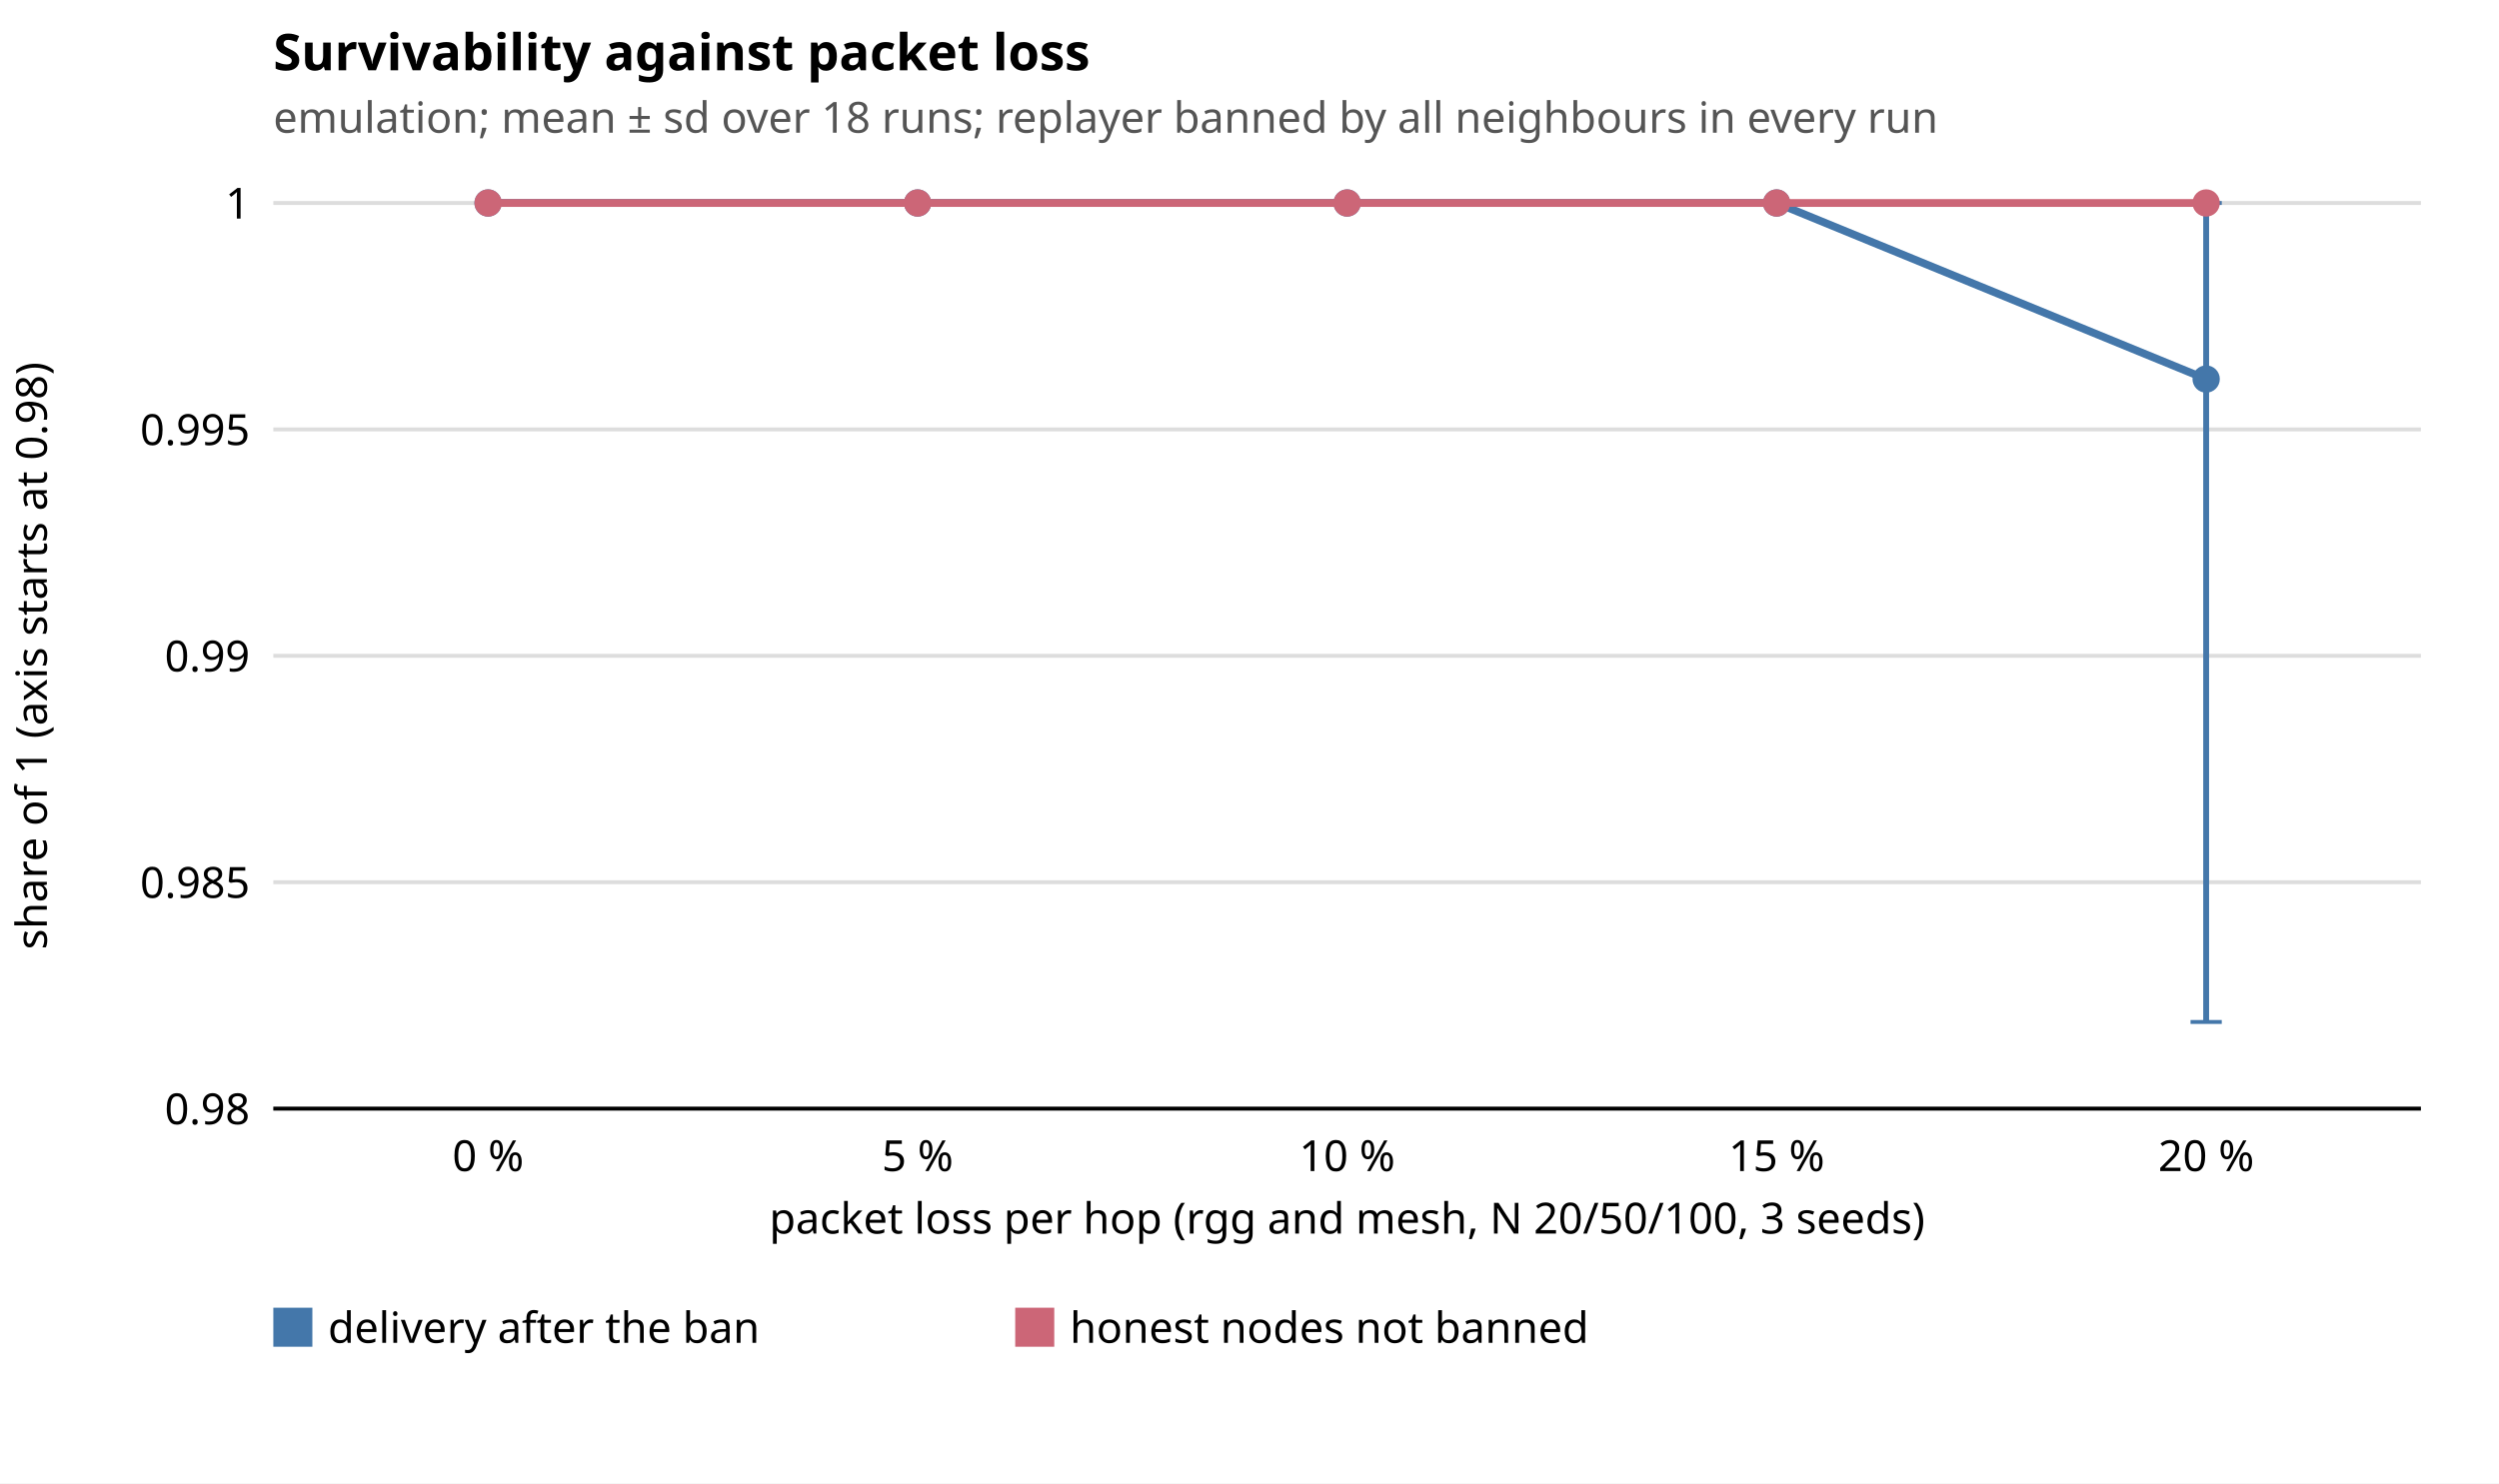
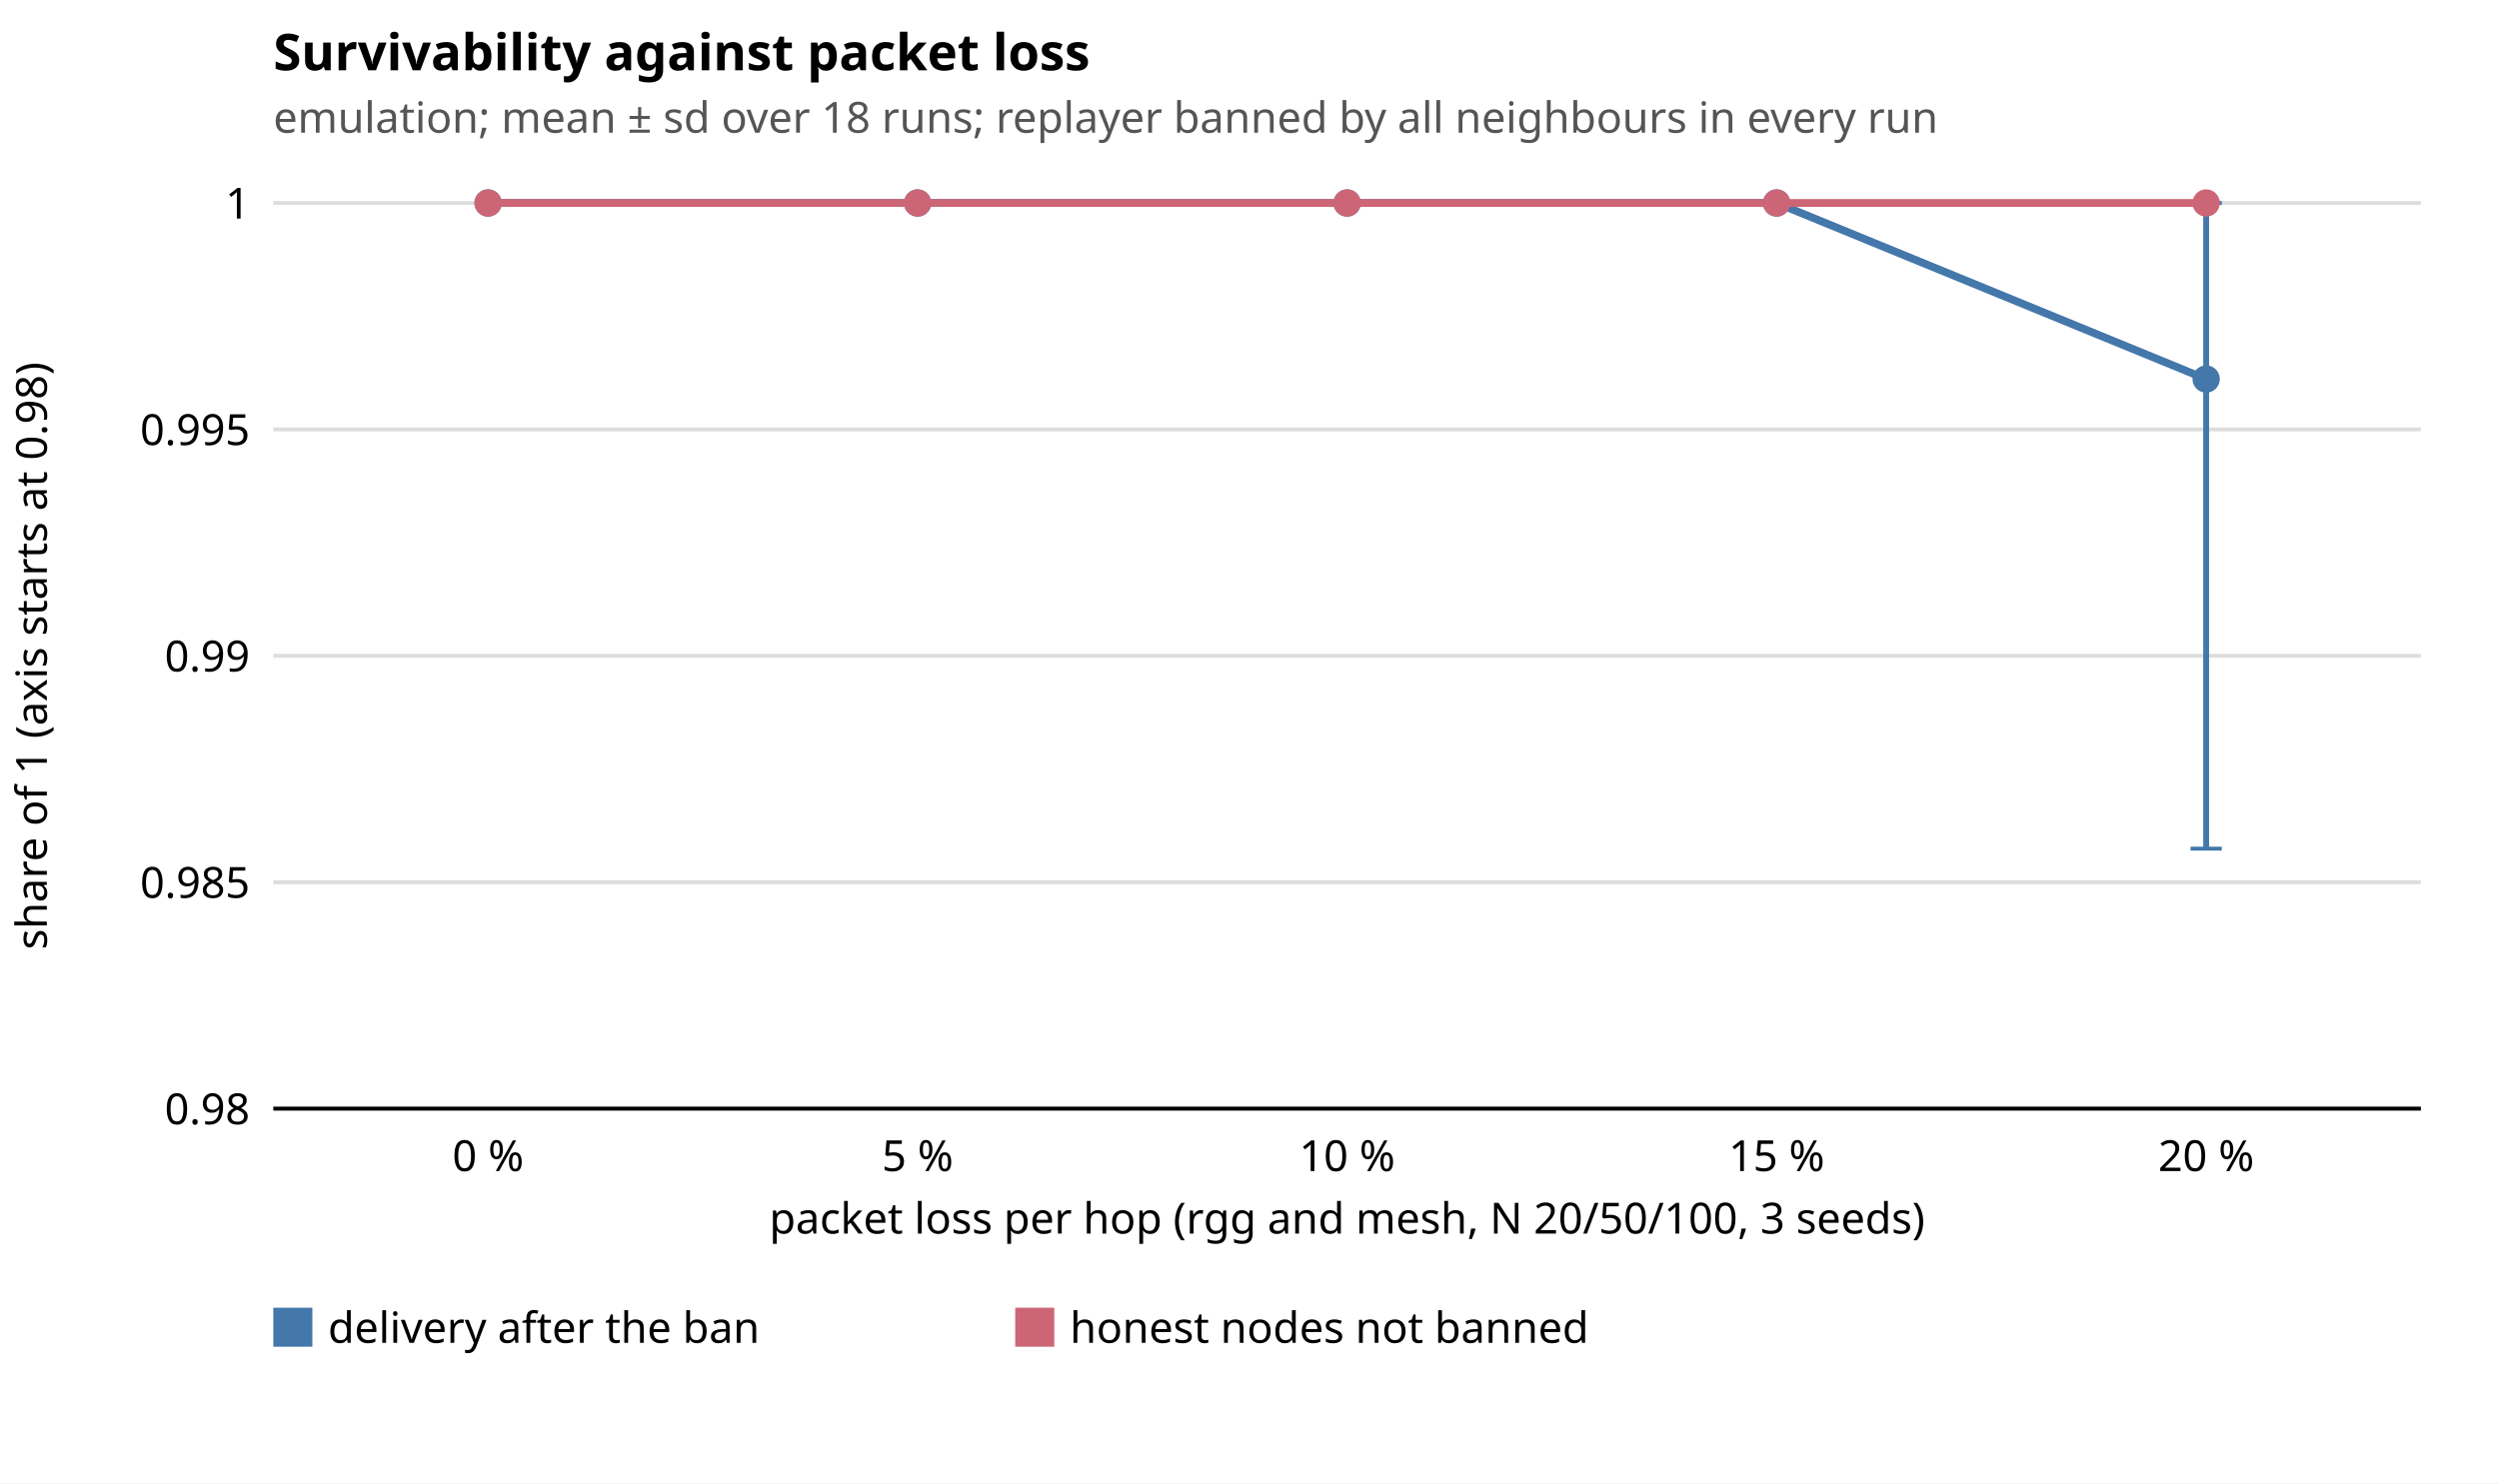
<svg xmlns="http://www.w3.org/2000/svg" viewBox="0 0 640 380" font-family="sans-serif" font-size="11">
  <rect width="640" height="380" fill="white" />
  <text x="70" y="18" font-size="13" font-weight="bold">Survivability against packet loss</text>
  <text x="70" y="34" fill="#555">emulation; mean ± sd over 18 runs; replayer banned by all neighbours in every run</text>
  <line x1="70" y1="284" x2="620" y2="284" stroke="#ddd" />
  <text x="64" y="288" text-anchor="end">0.98</text>
  <line x1="70" y1="226" x2="620" y2="226" stroke="#ddd" />
  <text x="64" y="230" text-anchor="end">0.985</text>
  <line x1="70" y1="168" x2="620" y2="168" stroke="#ddd" />
  <text x="64" y="172" text-anchor="end">0.99</text>
  <line x1="70" y1="110" x2="620" y2="110" stroke="#ddd" />
  <text x="64" y="114" text-anchor="end">0.995</text>
  <line x1="70" y1="52" x2="620" y2="52" stroke="#ddd" />
  <text x="64" y="56" text-anchor="end">1</text>
  <text x="12" y="168" transform="rotate(-90 12 168)" text-anchor="middle">share of 1 (axis starts at 0.98)</text>
  <text x="125" y="300" text-anchor="middle">0 %</text>
  <text x="235" y="300" text-anchor="middle">5 %</text>
  <text x="345" y="300" text-anchor="middle">10 %</text>
  <text x="455" y="300" text-anchor="middle">15 %</text>
  <text x="565" y="300" text-anchor="middle">20 %</text>
  <text x="345" y="316" text-anchor="middle">packet loss per hop (rgg and mesh, N 20/50/100, 3 seeds)</text>
  <line x1="70" y1="284" x2="620" y2="284" stroke="black" />
  <polyline fill="none" stroke="#4477aa" stroke-width="2" points="125.0,52.0 235.0,52.0 345.0,52.0 455.0,52.0 565.0,97.1" />
-   <line x1="565.0" y1="261.8" x2="565.0" y2="52.0" stroke="#4477aa" stroke-width="1.5" />
-   <line x1="561.0" y1="261.8" x2="569.0" y2="261.8" stroke="#4477aa" />
+   <line x1="565.0" y1="217.4" x2="565.0" y2="52.0" stroke="#4477aa" stroke-width="1.5" />
+   <line x1="561.0" y1="217.4" x2="569.0" y2="217.4" stroke="#4477aa" />
  <line x1="561.0" y1="52.0" x2="569.0" y2="52.0" stroke="#4477aa" />
  <circle cx="125.0" cy="52.0" r="3.5" fill="#4477aa" />
  <circle cx="235.0" cy="52.0" r="3.5" fill="#4477aa" />
  <circle cx="345.0" cy="52.0" r="3.5" fill="#4477aa" />
  <circle cx="455.0" cy="52.0" r="3.5" fill="#4477aa" />
  <circle cx="565.0" cy="97.1" r="3.5" fill="#4477aa" />
  <rect x="70" y="335" width="10" height="10" fill="#4477aa" />
  <text x="84" y="344">delivery after the ban</text>
  <polyline fill="none" stroke="#cc6677" stroke-width="2" points="125.0,52.0 235.0,52.0 345.0,52.0 455.0,52.0 565.0,52.0" />
  <circle cx="125.0" cy="52.0" r="3.5" fill="#cc6677" />
  <circle cx="235.0" cy="52.0" r="3.5" fill="#cc6677" />
  <circle cx="345.0" cy="52.0" r="3.5" fill="#cc6677" />
  <circle cx="455.0" cy="52.0" r="3.5" fill="#cc6677" />
  <circle cx="565.0" cy="52.0" r="3.5" fill="#cc6677" />
  <rect x="260" y="335" width="10" height="10" fill="#cc6677" />
  <text x="274" y="344">honest nodes not banned</text>
</svg>
